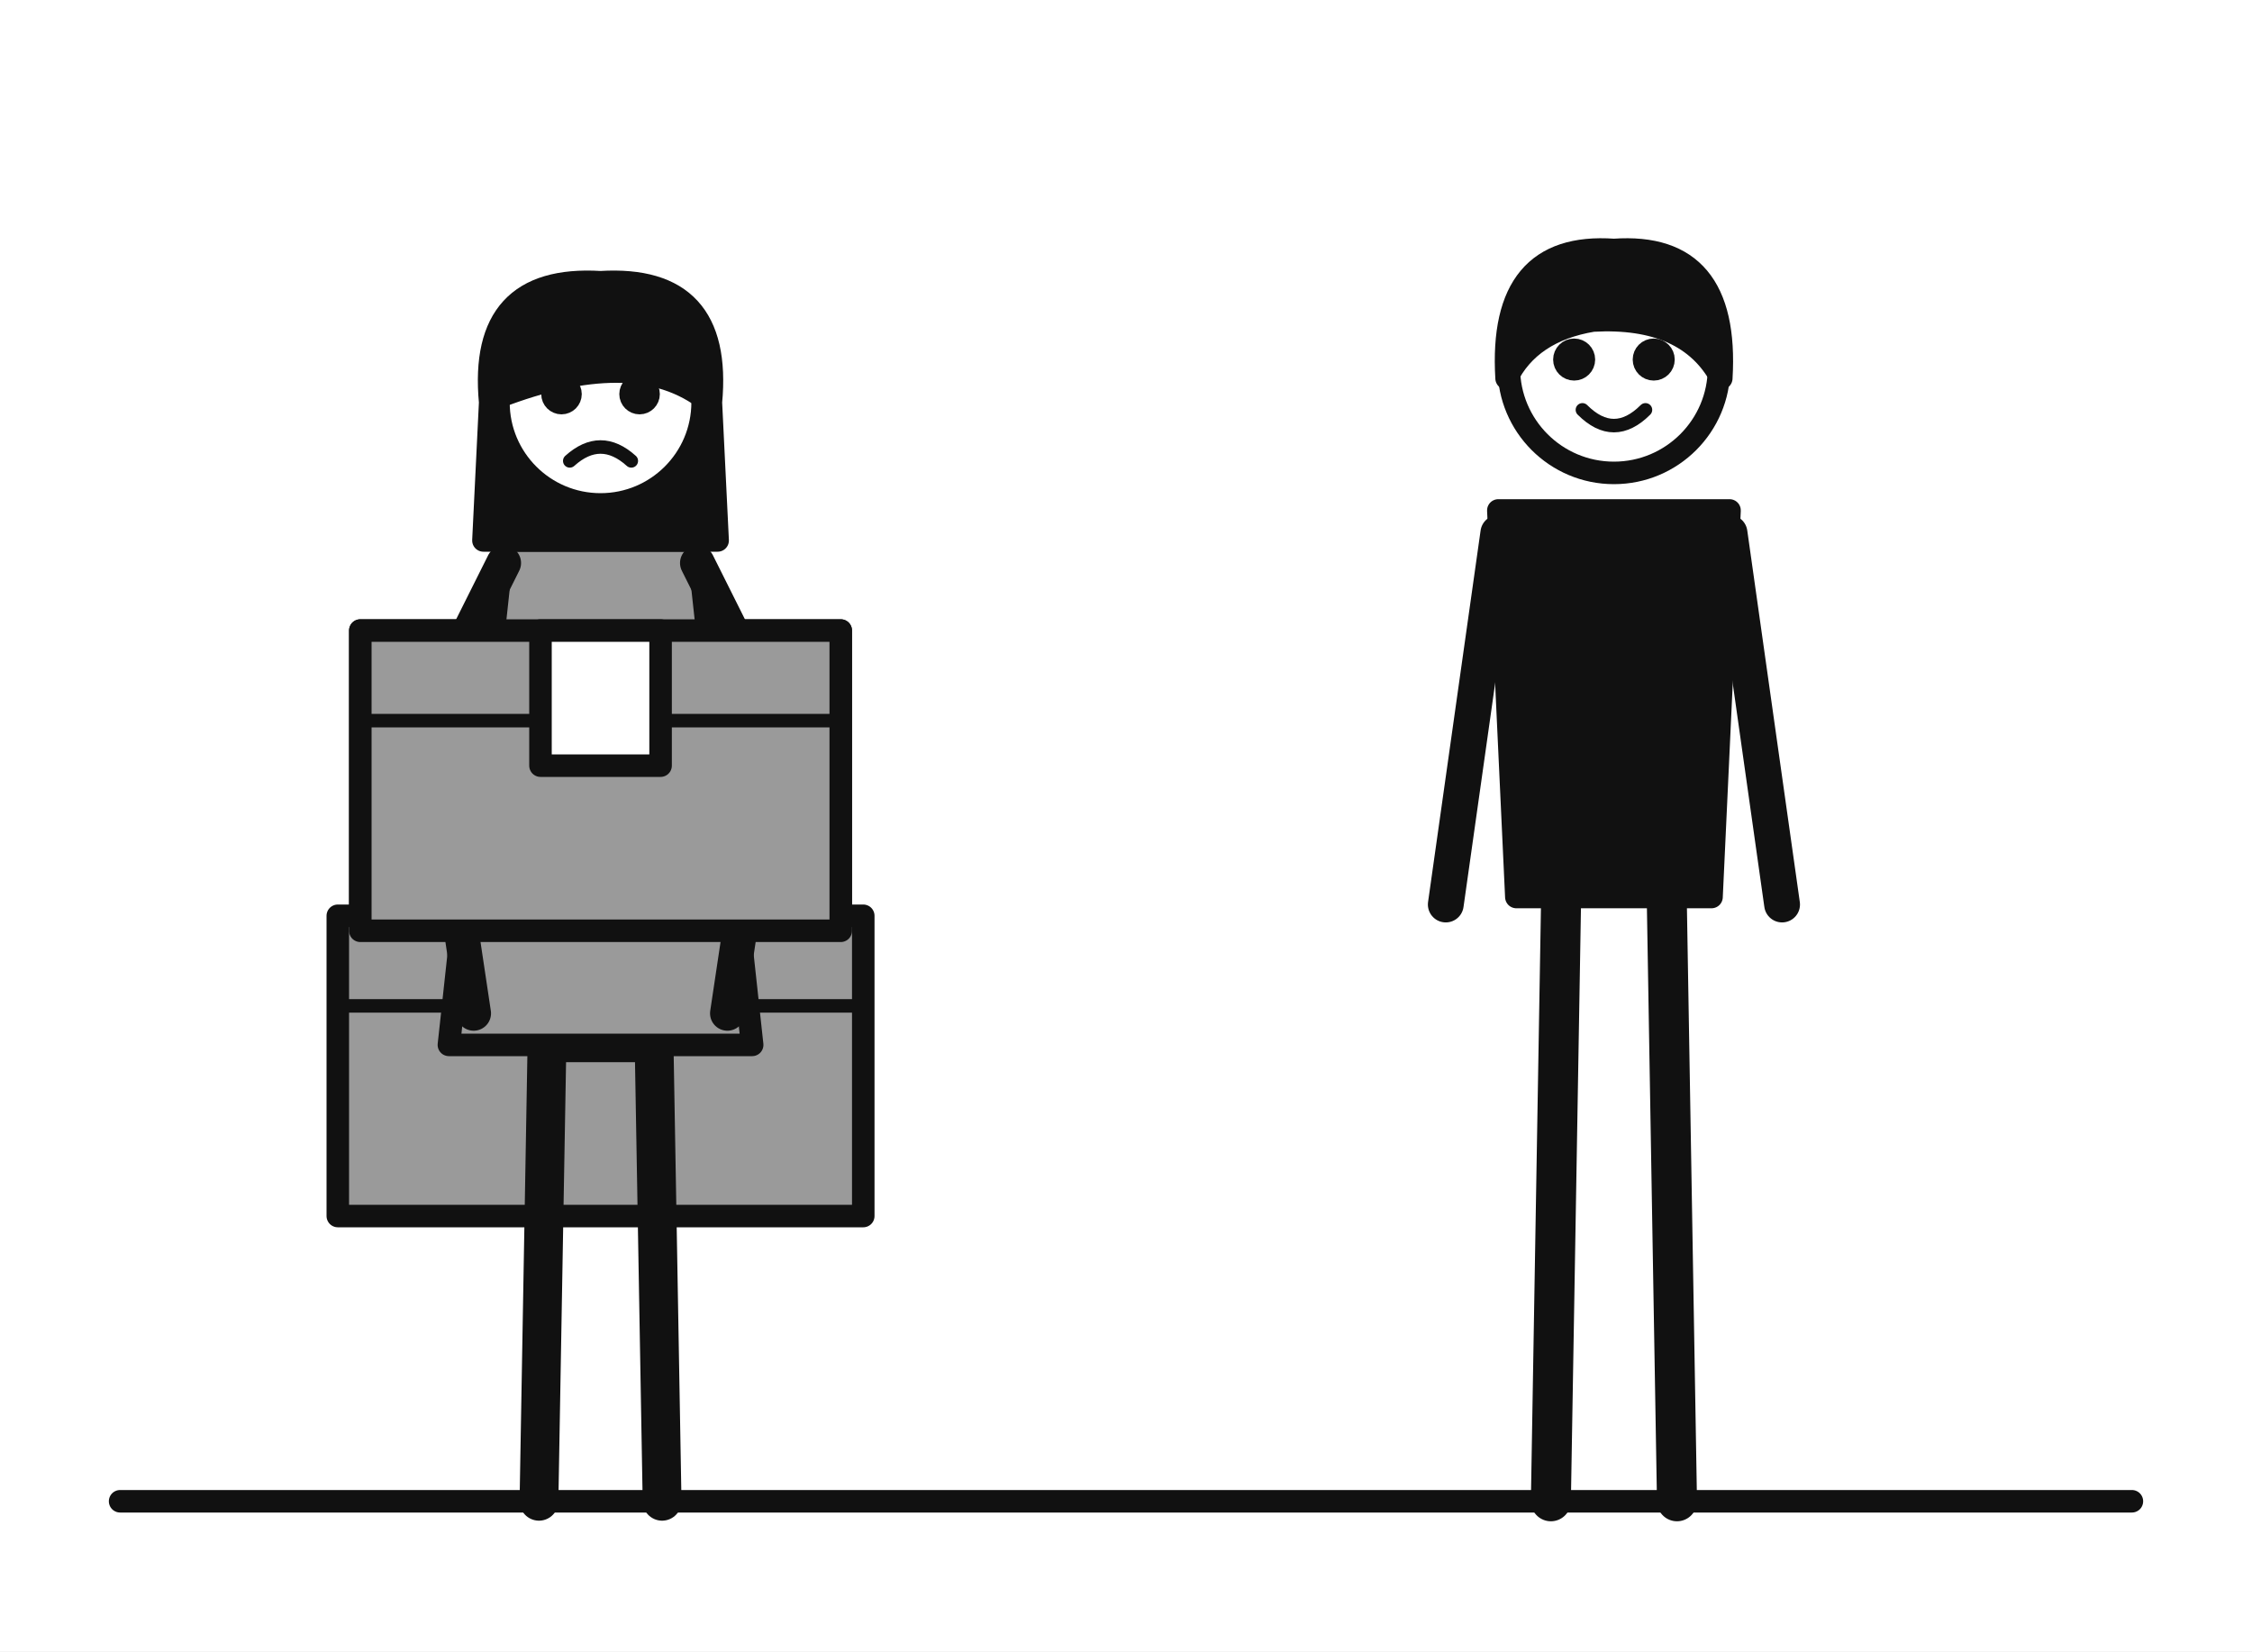
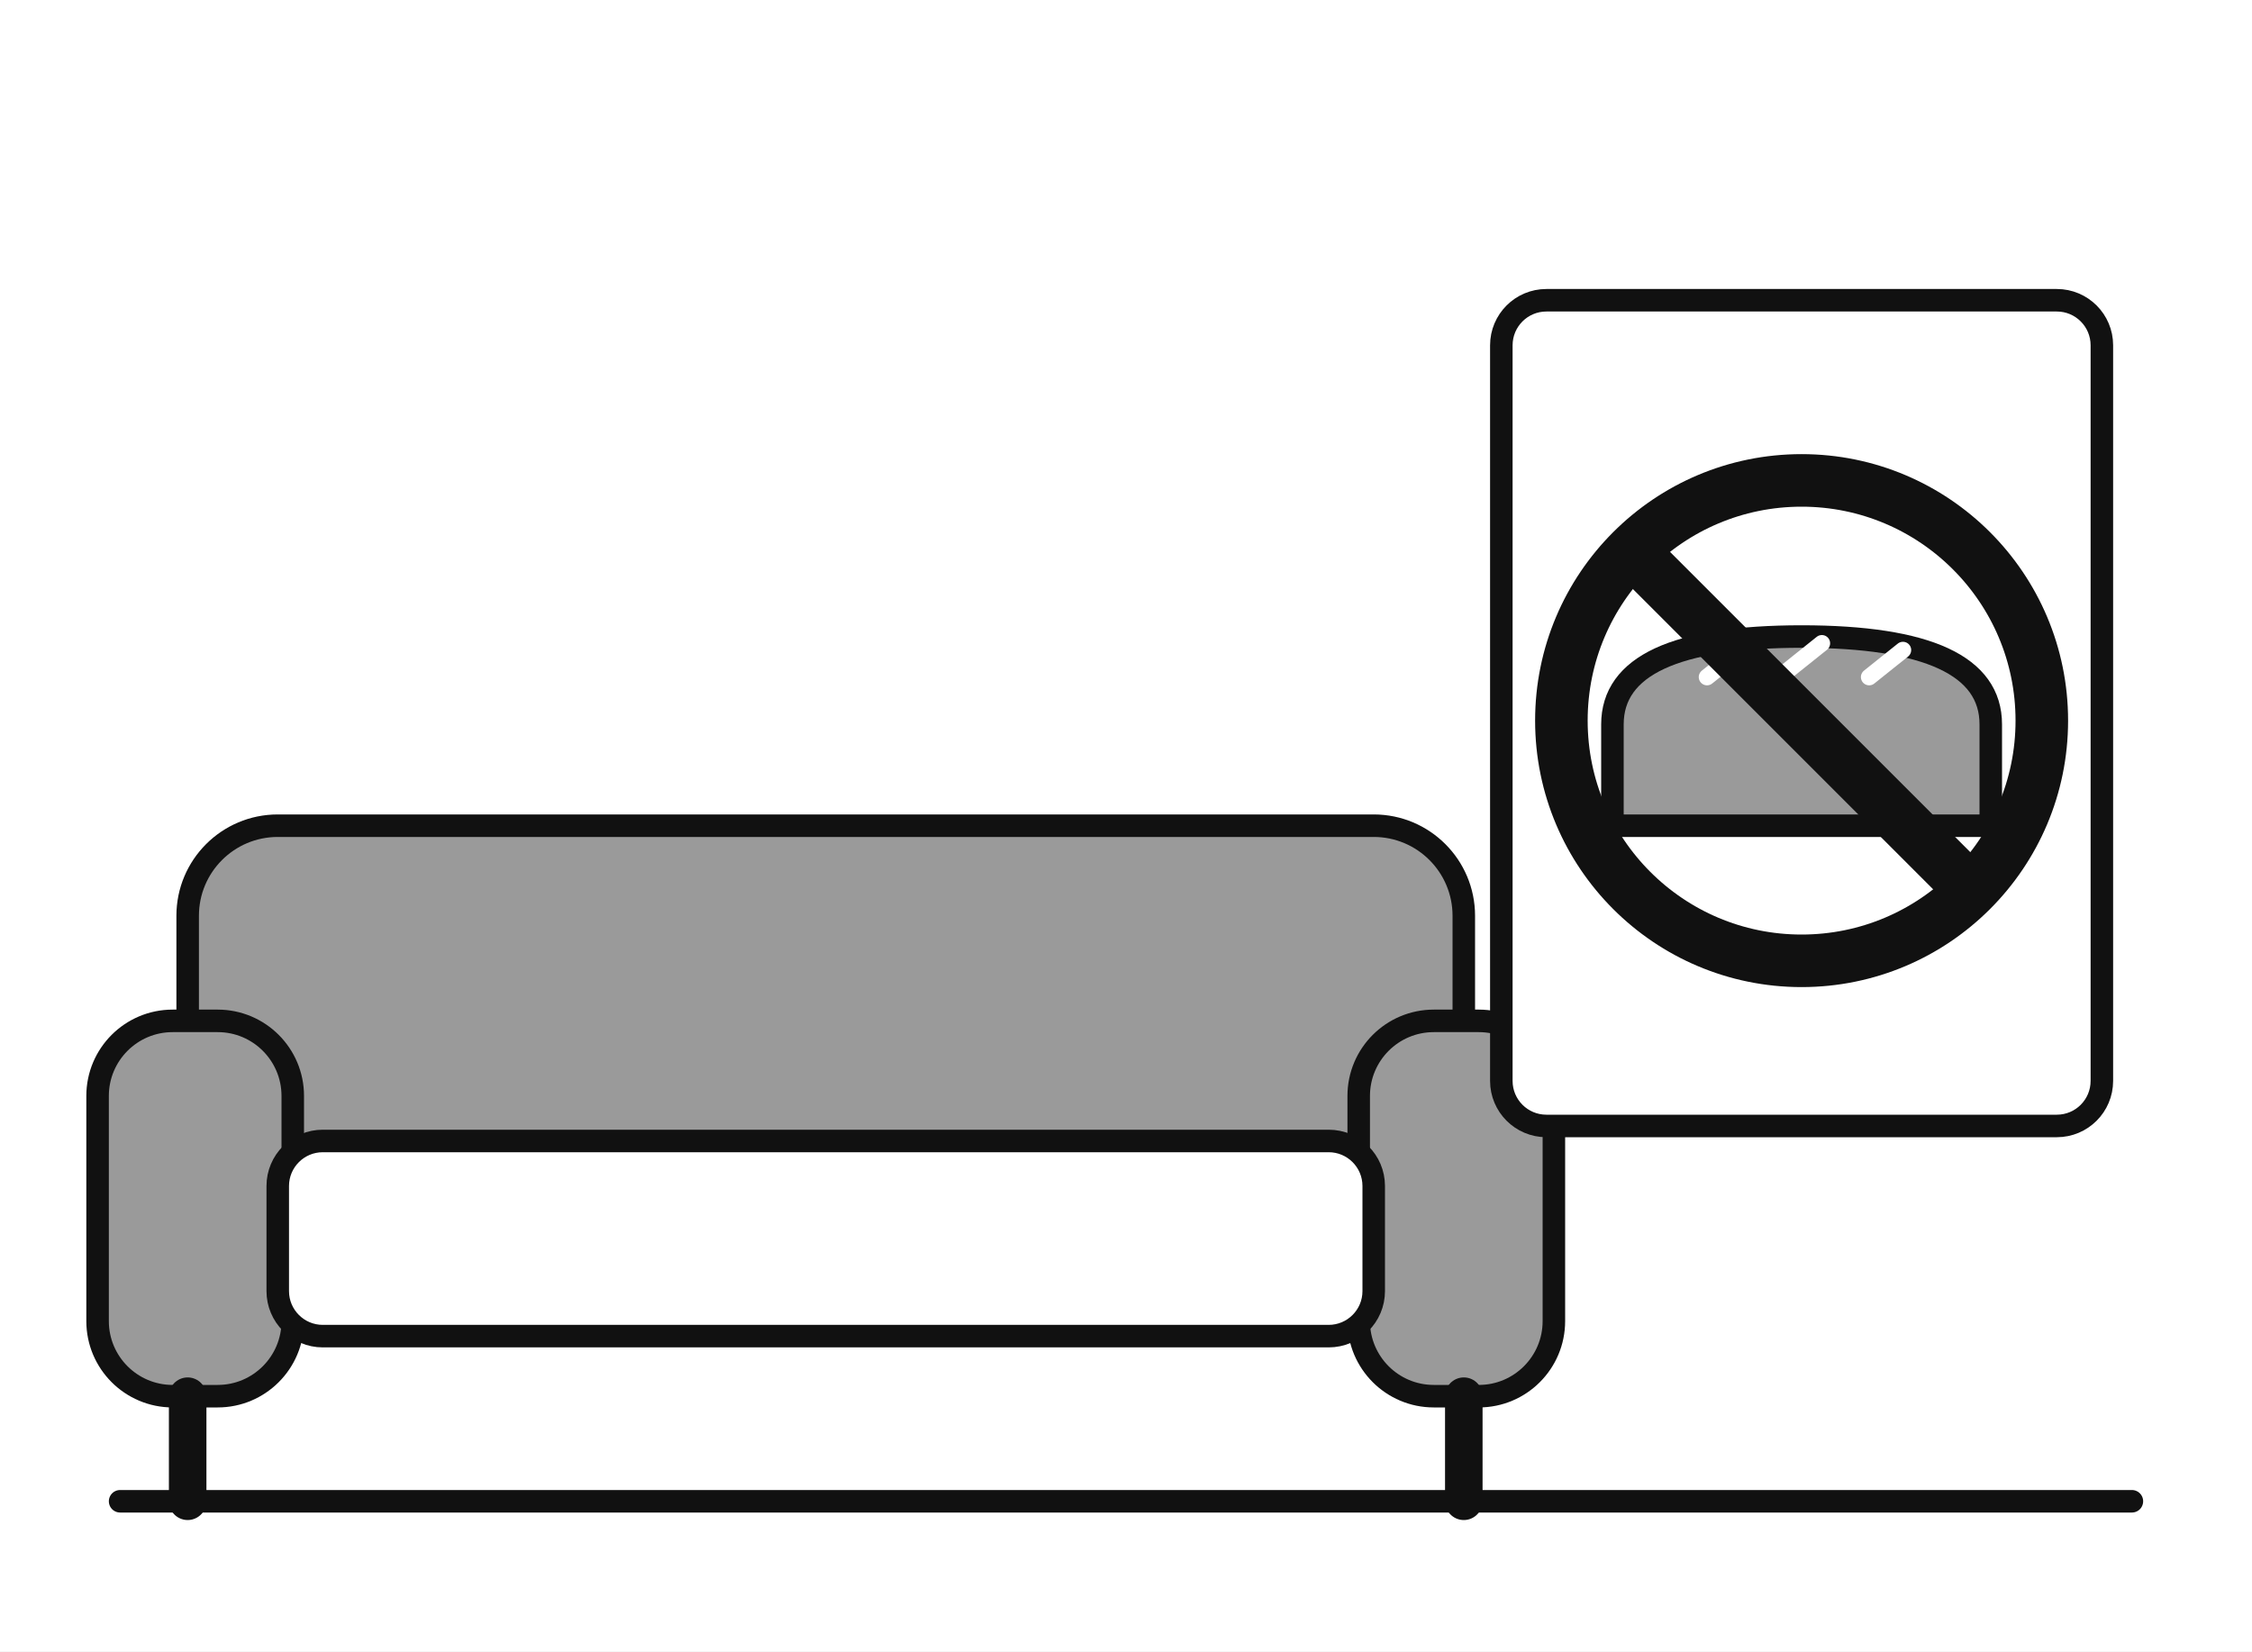
<svg xmlns="http://www.w3.org/2000/svg" viewBox="0 0 300 220">
  <style>.g{fill:none;stroke:#111;stroke-width:3;stroke-linecap:round;stroke-linejoin:round}.p{fill:#fff;stroke:#111;stroke-width:3;stroke-linejoin:round;stroke-linecap:round}.h{fill:#111;stroke:#111;stroke-width:3;stroke-linejoin:round;stroke-linecap:round}.a{fill:#9a9a9a;stroke:#111;stroke-width:3;stroke-linejoin:round;stroke-linecap:round}.t{fill:none;stroke:#111;stroke-width:1.8;stroke-linecap:round;stroke-linejoin:round}.w{fill:none;stroke:#fff;stroke-width:2.2;stroke-linecap:round}.m{fill:#d8342c;stroke:#111;stroke-width:3;stroke-linejoin:round}.hijau{fill:#3a9d4a;stroke:#111;stroke-width:3;stroke-linejoin:round}.biru{fill:#2f6fd6;stroke:#111;stroke-width:3;stroke-linejoin:round}.kuning{fill:#f2c230;stroke:#111;stroke-width:3;stroke-linejoin:round}.birutua{fill:#1c3470;stroke:#111;stroke-width:3;stroke-linejoin:round}.n{fill:#fff;stroke:none}text{font-family:'DFKai-SB','BiauKai','Kaiti TC','Noto Serif TC',serif;fill:#111}.d{font-family:'Segoe UI',Roboto,Arial,sans-serif;font-weight:700}</style>
  <rect width="300" height="220" fill="#fff" />
  <polyline class="g" points="16,200 284,200" />
-   <rect class="a" x="48" y="84" width="64" height="40" rx="0" />
-   <polyline class="t" points="48,96 112,96" />
-   <rect class="p" x="72" y="84" width="16" height="18" rx="0" />
-   <rect class="a" x="45" y="122" width="70" height="40" rx="0" />
-   <polyline class="t" points="45,134 115,134" />
-   <rect class="p" x="72" y="122" width="16" height="18" rx="0" />
-   <polyline class="g" points="73.2,120 71.8,200" style="stroke-width:5.168" />
-   <polyline class="g" points="86.8,120 88.2,200" style="stroke-width:5.168" />
-   <polygon class="a" points="67.1,72 92.9,72 100.2,139.2 59.8,139.2" />
-   <polyline class="g" points="67.1,75 57.1,95 63.1,135" style="stroke-width:4.624" />
-   <polyline class="g" points="92.9,75 102.9,95 96.9,135" style="stroke-width:4.624" />
-   <path class="h" d="M65.3 53.6 Q63.7 36.6 80 37.6 Q96.3 36.6 94.7 53.6 L95.6 72 L64.4 72 Z" />
-   <circle class="p" cx="80" cy="53.6" r="13.6" />
-   <path class="h" d="M66.4 52.9 Q67.8 38.6 80 39.3 Q92.2 38.6 93.6 52.9 Q84.1 46.1 66.4 52.9 Z" />
-   <circle class="h" cx="74.8" cy="52.5" r="1.2" />
-   <circle class="h" cx="85.2" cy="52.5" r="1.2" />
-   <path class="t" d="M75.9 61.4 Q80 57.7 84.1 61.4" />
-   <rect class="a" x="48" y="84" width="64" height="40" rx="0" />
-   <polyline class="t" points="48,96 112,96" />
-   <rect class="p" x="72" y="84" width="16" height="18" rx="0" />
-   <polyline class="g" points="208,117.5 206.6,200" style="stroke-width:5.33" />
-   <polyline class="g" points="222,117.5 223.4,200" style="stroke-width:5.33" />
-   <polygon class="h" points="199.6,68 230.4,68 228,119.5 202,119.5" />
-   <polyline class="g" points="199.6,71 192.6,120.5" style="stroke-width:4.769" />
-   <polyline class="g" points="230.4,71 237.4,120.5" style="stroke-width:4.769" />
-   <circle class="p" cx="215" cy="49" r="14" />
-   <path class="h" d="M200.7 50.4 Q199.6 32.2 215 33.3 Q230.4 32.2 229.3 50.4 Q224.8 42 212.2 42.7 Q203.8 44.1 200.7 50.4 Z" />
-   <circle class="h" cx="209.7" cy="47.9" r="1.3" />
-   <circle class="h" cx="220.3" cy="47.9" r="1.3" />
-   <path class="t" d="M210.8 54.6 Q215 58.8 219.2 54.6" />
+   <rect class="a" x="25" y="110" width="170" height="50" rx="12" />
+   <rect class="a" x="13" y="136" width="26" height="50" rx="10" />
+   <rect class="a" x="181" y="136" width="26" height="50" rx="10" />
+   <rect class="p" x="37" y="152" width="146" height="26" rx="6" />
+   <polyline class="g" points="25,186 25,200" style="stroke-width:5" />
+   <polyline class="g" points="195,186 195,200" style="stroke-width:5" />
+   <rect class="p" x="200" y="40" width="80" height="110" rx="6" />
+   <path class="a" d="M214.8 110 L214.8 96.5 Q214.8 84.8 240 84.8 Q265.2 84.8 265.2 96.5 L265.2 110 Z" />
+   <path class="w" d="M227.4 90.2 l4.5 -3.6 M238.2 89.3 l4.5 -3.6 M249 90.2 l4.5 -3.6" />
+   <circle class="g" cx="240" cy="96" r="32" />
+   <circle cx="240" cy="96" r="32" fill="none" stroke="#111" stroke-width="7" />
+   <polyline class="g" points="217.6,73.6 262.4,118.4" style="stroke-width:7" />
</svg>
